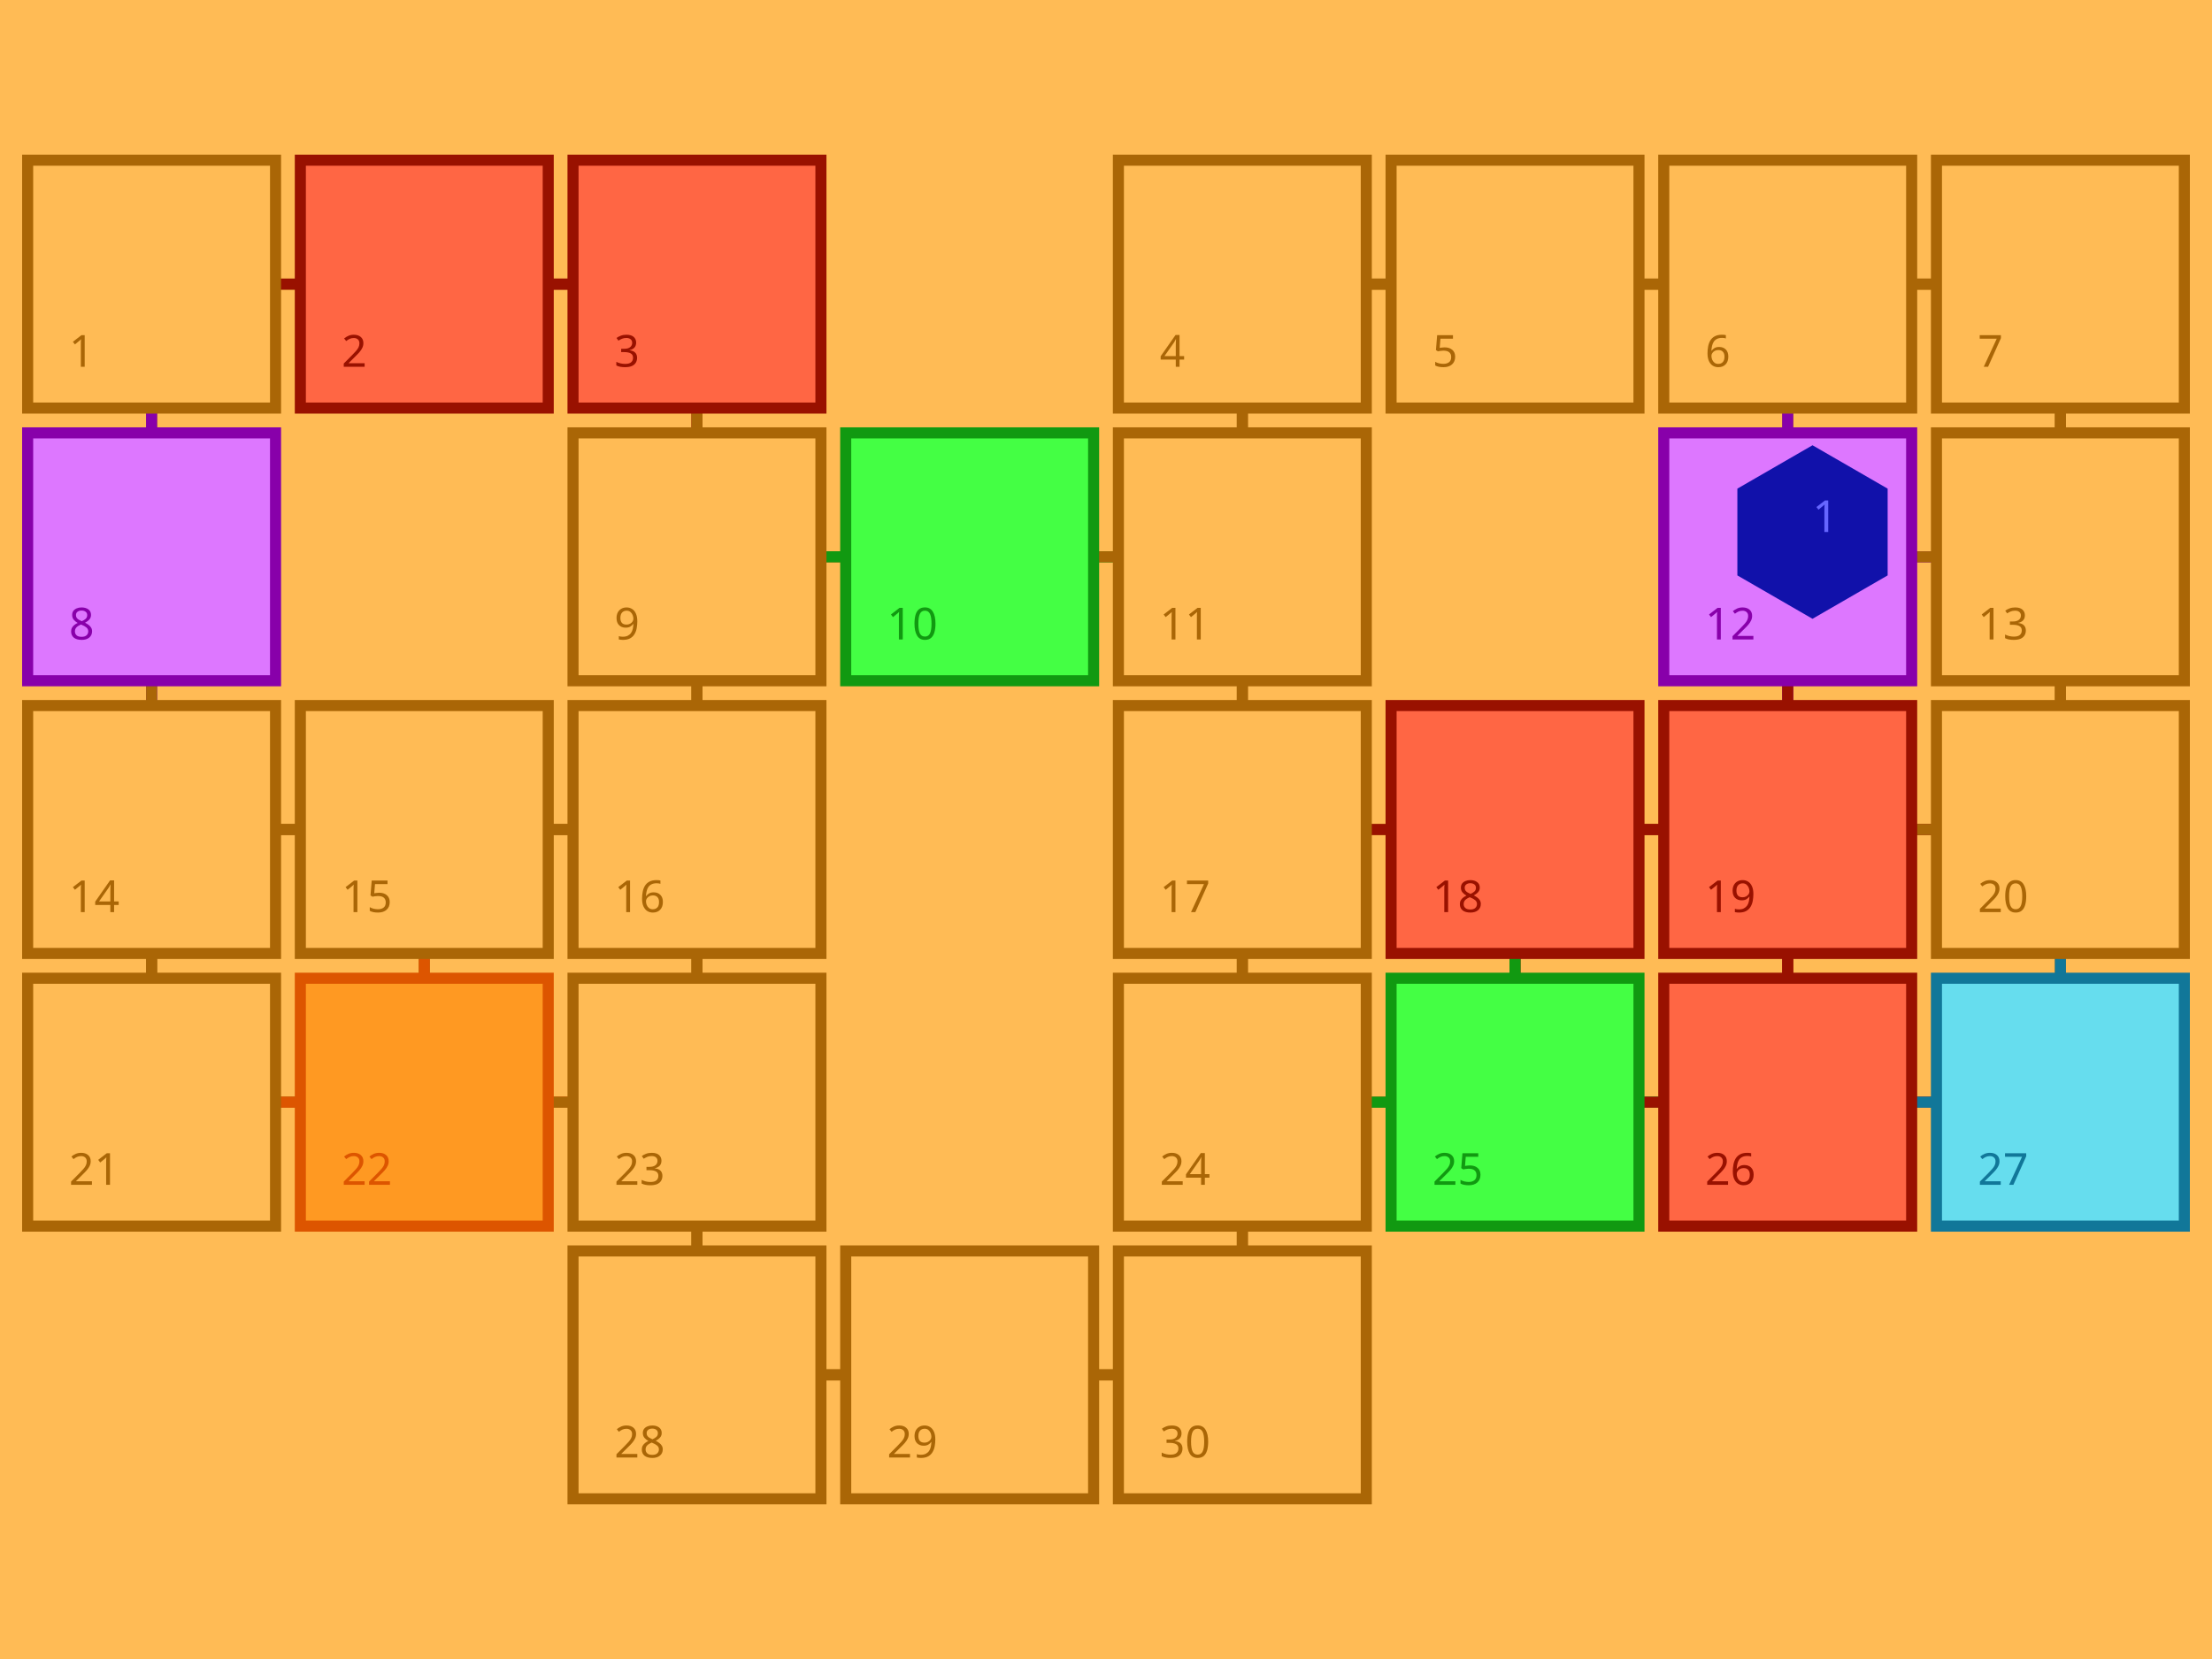
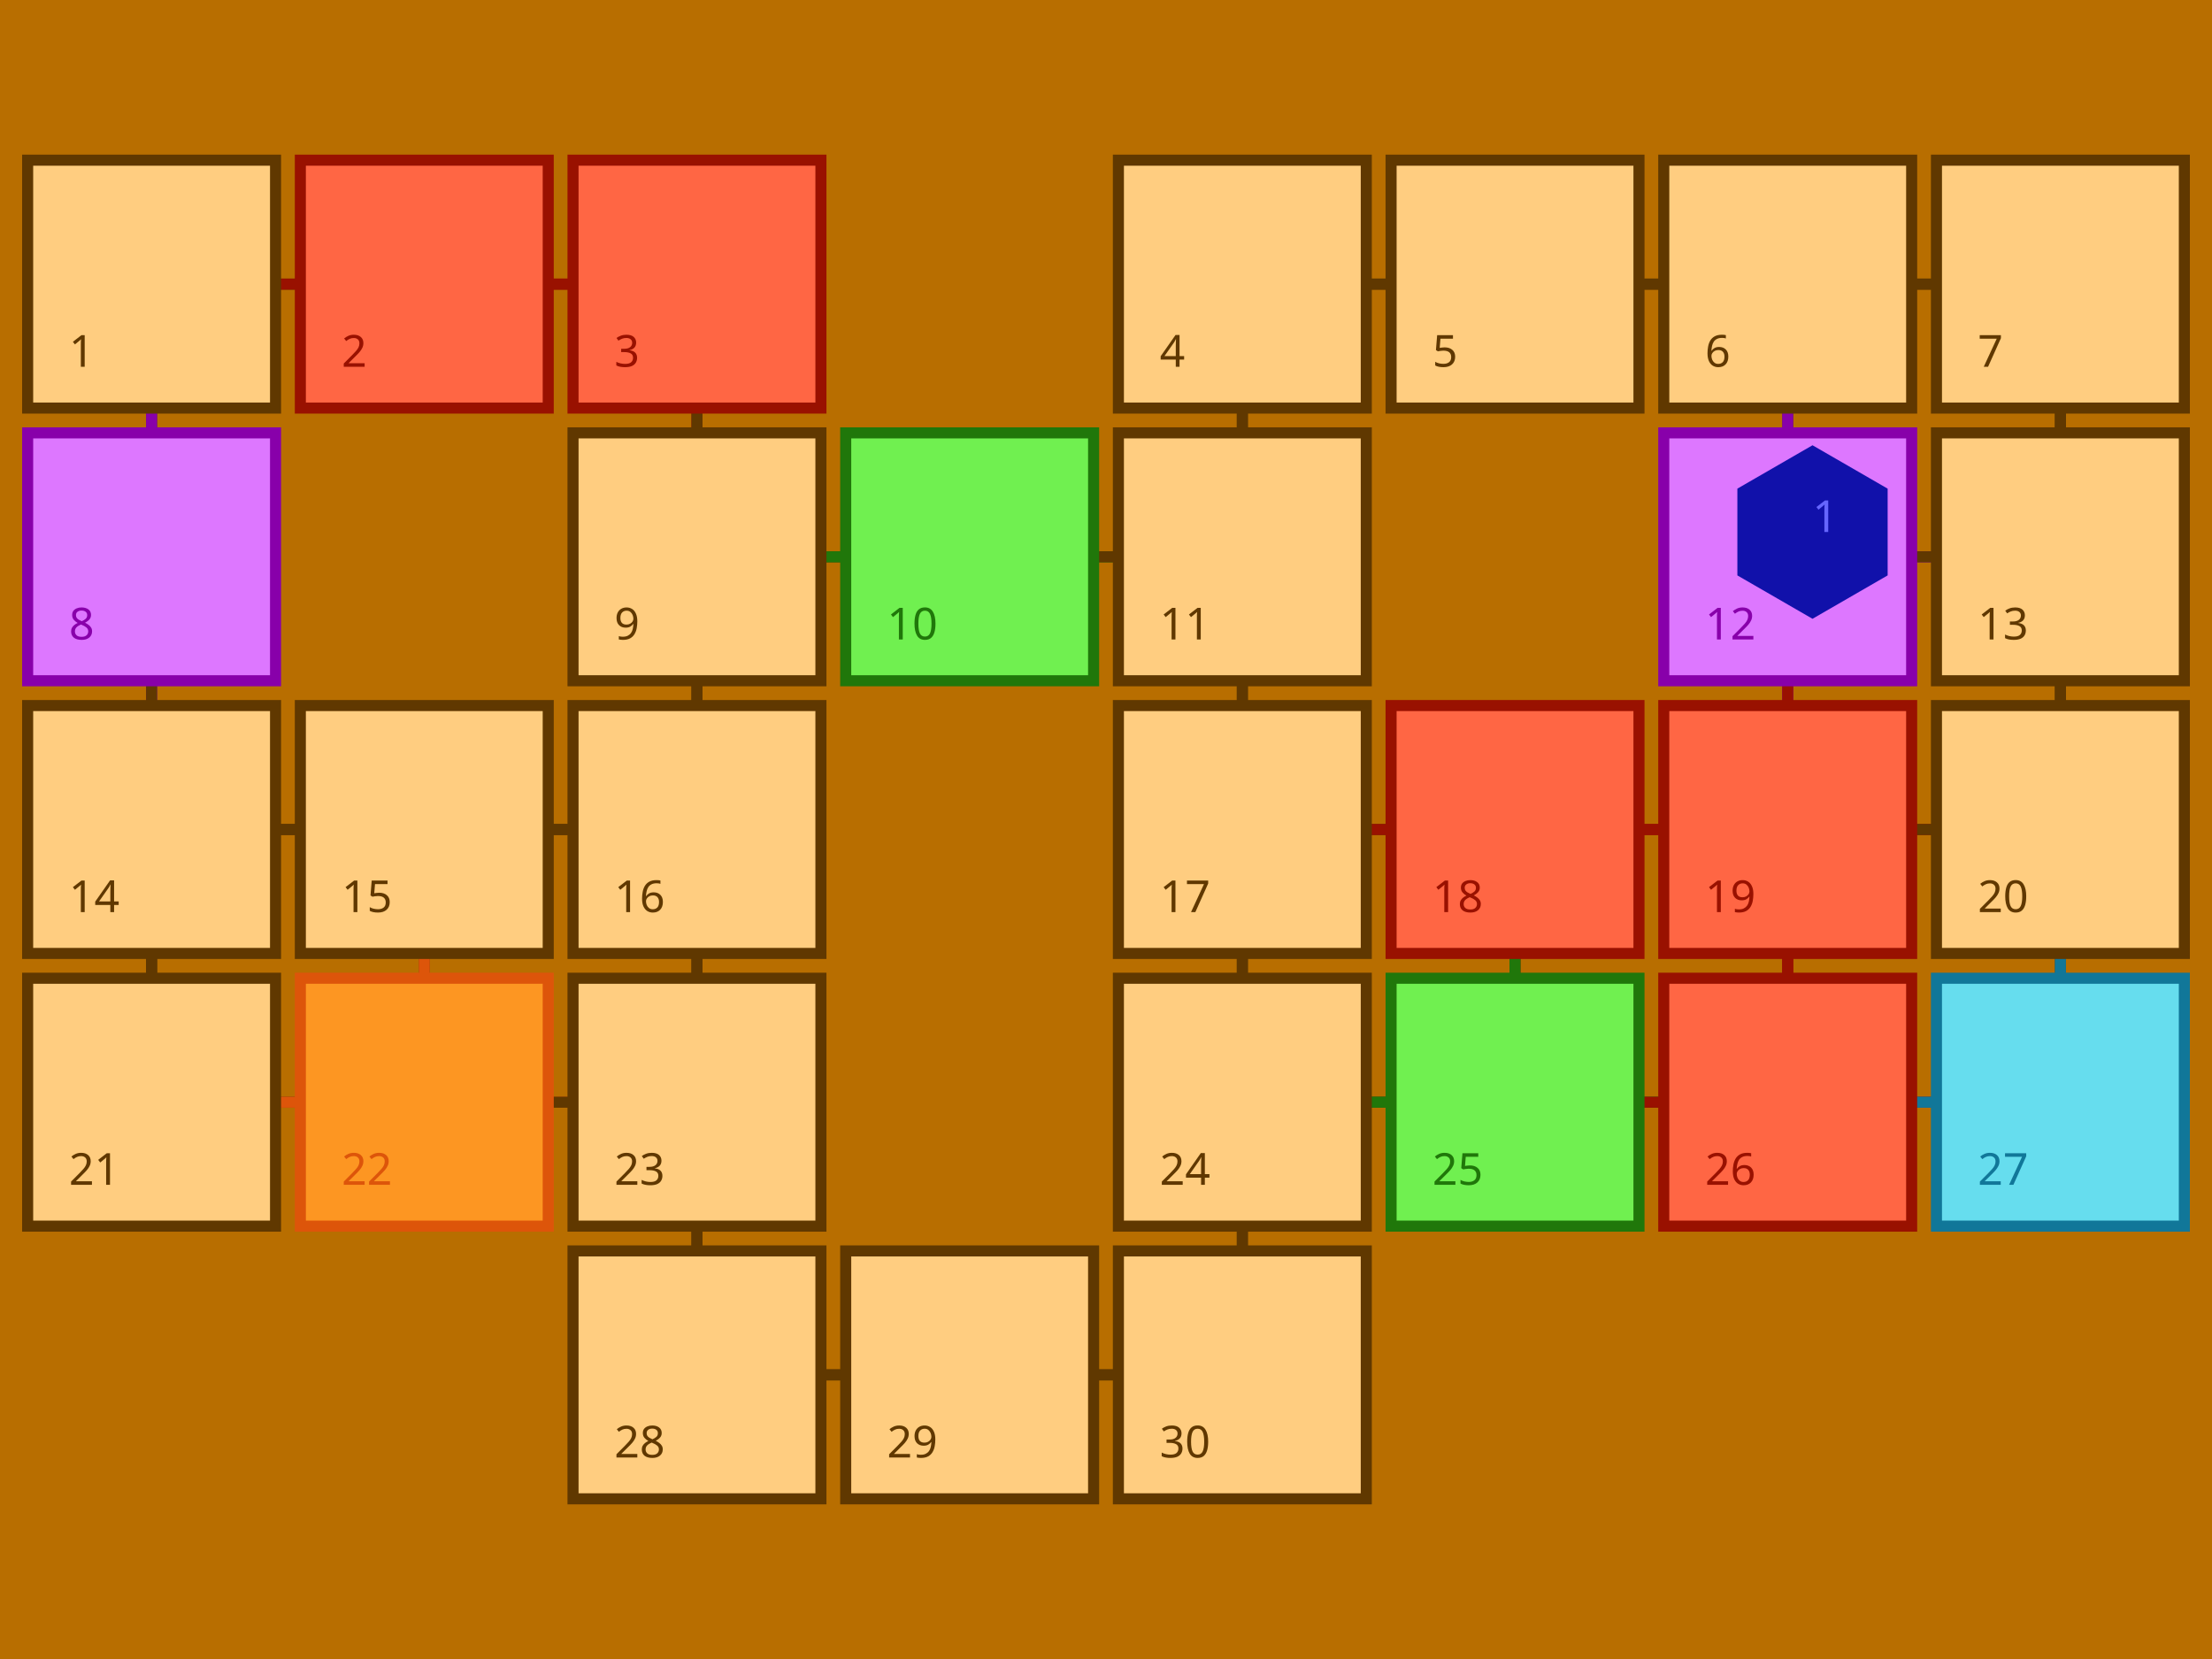
<svg width="800" height="600">
-   <polygon points="0,0 0,600 800,600 800,0" fill="#ffbb55" />
-   <circle r="4" cx="54.828" cy="102.759" fill="#aa6606" />
+   <polygon points="0,0 0,600 800,600 800,0" fill="#b86e00" />
+   <circle r="4" cx="54.828" cy="102.759" fill="#603800" />
  <circle r="4" cx="153.448" cy="102.759" fill="#991100" />
  <circle r="4" cx="252.069" cy="102.759" fill="#991100" />
-   <circle r="4" cx="449.31" cy="102.759" fill="#aa6606" />
-   <circle r="4" cx="547.931" cy="102.759" fill="#aa6606" />
-   <circle r="4" cx="646.552" cy="102.759" fill="#aa6606" />
-   <circle r="4" cx="745.172" cy="102.759" fill="#aa6606" />
+   <circle r="4" cx="449.31" cy="102.759" fill="#603800" />
+   <circle r="4" cx="547.931" cy="102.759" fill="#603800" />
+   <circle r="4" cx="646.552" cy="102.759" fill="#603800" />
+   <circle r="4" cx="745.172" cy="102.759" fill="#603800" />
  <circle r="4" cx="54.828" cy="201.379" fill="#8800aa" />
-   <circle r="4" cx="252.069" cy="201.379" fill="#aa6606" />
-   <circle r="4" cx="350.69" cy="201.379" fill="#119911" />
-   <circle r="4" cx="449.31" cy="201.379" fill="#aa6606" />
+   <circle r="4" cx="252.069" cy="201.379" fill="#603800" />
+   <circle r="4" cx="350.69" cy="201.379" fill="#20770a" />
+   <circle r="4" cx="449.31" cy="201.379" fill="#603800" />
  <circle r="4" cx="646.552" cy="201.379" fill="#8800aa" />
-   <circle r="4" cx="745.172" cy="201.379" fill="#aa6606" />
-   <circle r="4" cx="54.828" cy="300.0" fill="#aa6606" />
-   <circle r="4" cx="153.448" cy="300.0" fill="#aa6606" />
-   <circle r="4" cx="252.069" cy="300.0" fill="#aa6606" />
-   <circle r="4" cx="449.31" cy="300.0" fill="#aa6606" />
+   <circle r="4" cx="745.172" cy="201.379" fill="#603800" />
+   <circle r="4" cx="54.828" cy="300.0" fill="#603800" />
+   <circle r="4" cx="153.448" cy="300.0" fill="#603800" />
+   <circle r="4" cx="252.069" cy="300.0" fill="#603800" />
+   <circle r="4" cx="449.31" cy="300.0" fill="#603800" />
  <circle r="4" cx="547.931" cy="300.0" fill="#991100" />
  <circle r="4" cx="646.552" cy="300.0" fill="#991100" />
-   <circle r="4" cx="745.172" cy="300.0" fill="#aa6606" />
-   <circle r="4" cx="54.828" cy="398.621" fill="#aa6606" />
-   <circle r="4" cx="153.448" cy="398.621" fill="#dd5500" />
-   <circle r="4" cx="252.069" cy="398.621" fill="#aa6606" />
-   <circle r="4" cx="449.31" cy="398.621" fill="#aa6606" />
-   <circle r="4" cx="547.931" cy="398.621" fill="#119911" />
+   <circle r="4" cx="745.172" cy="300.0" fill="#603800" />
+   <circle r="4" cx="54.828" cy="398.621" fill="#603800" />
+   <circle r="4" cx="153.448" cy="398.621" fill="#dd550a" />
+   <circle r="4" cx="252.069" cy="398.621" fill="#603800" />
+   <circle r="4" cx="449.31" cy="398.621" fill="#603800" />
+   <circle r="4" cx="547.931" cy="398.621" fill="#20770a" />
  <circle r="4" cx="646.552" cy="398.621" fill="#991100" />
  <circle r="4" cx="745.172" cy="398.621" fill="#117799" />
-   <circle r="4" cx="252.069" cy="497.241" fill="#aa6606" />
-   <circle r="4" cx="350.69" cy="497.241" fill="#aa6606" />
-   <circle r="4" cx="449.31" cy="497.241" fill="#aa6606" />
-   <line x1="54.828" y1="102.759" x2="54.828" y2="102.759" style="stroke:#aa6606;stroke-width:4" />
-   <line x1="54.828" y1="102.759" x2="153.448" y2="102.759" style="stroke:#aa6606;stroke-width:4" />
-   <line x1="54.828" y1="102.759" x2="54.828" y2="201.379" style="stroke:#aa6606;stroke-width:4" />
+   <circle r="4" cx="252.069" cy="497.241" fill="#603800" />
+   <circle r="4" cx="350.69" cy="497.241" fill="#603800" />
+   <circle r="4" cx="449.31" cy="497.241" fill="#603800" />
+   <line x1="54.828" y1="102.759" x2="54.828" y2="102.759" style="stroke:#603800;stroke-width:4" />
+   <line x1="54.828" y1="102.759" x2="153.448" y2="102.759" style="stroke:#603800;stroke-width:4" />
+   <line x1="54.828" y1="102.759" x2="54.828" y2="201.379" style="stroke:#603800;stroke-width:4" />
  <line x1="153.448" y1="102.759" x2="54.828" y2="102.759" style="stroke:#991100;stroke-width:4" />
  <line x1="153.448" y1="102.759" x2="153.448" y2="102.759" style="stroke:#991100;stroke-width:4" />
  <line x1="153.448" y1="102.759" x2="252.069" y2="102.759" style="stroke:#991100;stroke-width:4" />
  <line x1="252.069" y1="102.759" x2="153.448" y2="102.759" style="stroke:#991100;stroke-width:4" />
  <line x1="252.069" y1="102.759" x2="252.069" y2="102.759" style="stroke:#991100;stroke-width:4" />
  <line x1="252.069" y1="102.759" x2="252.069" y2="201.379" style="stroke:#991100;stroke-width:4" />
-   <line x1="449.31" y1="102.759" x2="449.31" y2="102.759" style="stroke:#aa6606;stroke-width:4" />
-   <line x1="449.31" y1="102.759" x2="547.931" y2="102.759" style="stroke:#aa6606;stroke-width:4" />
-   <line x1="449.31" y1="102.759" x2="449.31" y2="201.379" style="stroke:#aa6606;stroke-width:4" />
-   <line x1="547.931" y1="102.759" x2="449.31" y2="102.759" style="stroke:#aa6606;stroke-width:4" />
-   <line x1="547.931" y1="102.759" x2="547.931" y2="102.759" style="stroke:#aa6606;stroke-width:4" />
-   <line x1="547.931" y1="102.759" x2="646.552" y2="102.759" style="stroke:#aa6606;stroke-width:4" />
-   <line x1="646.552" y1="102.759" x2="547.931" y2="102.759" style="stroke:#aa6606;stroke-width:4" />
-   <line x1="646.552" y1="102.759" x2="646.552" y2="102.759" style="stroke:#aa6606;stroke-width:4" />
-   <line x1="646.552" y1="102.759" x2="745.172" y2="102.759" style="stroke:#aa6606;stroke-width:4" />
-   <line x1="646.552" y1="102.759" x2="646.552" y2="201.379" style="stroke:#aa6606;stroke-width:4" />
-   <line x1="745.172" y1="102.759" x2="646.552" y2="102.759" style="stroke:#aa6606;stroke-width:4" />
-   <line x1="745.172" y1="102.759" x2="745.172" y2="102.759" style="stroke:#aa6606;stroke-width:4" />
-   <line x1="745.172" y1="102.759" x2="745.172" y2="201.379" style="stroke:#aa6606;stroke-width:4" />
+   <line x1="449.31" y1="102.759" x2="449.31" y2="102.759" style="stroke:#603800;stroke-width:4" />
+   <line x1="449.31" y1="102.759" x2="547.931" y2="102.759" style="stroke:#603800;stroke-width:4" />
+   <line x1="449.31" y1="102.759" x2="449.31" y2="201.379" style="stroke:#603800;stroke-width:4" />
+   <line x1="547.931" y1="102.759" x2="449.31" y2="102.759" style="stroke:#603800;stroke-width:4" />
+   <line x1="547.931" y1="102.759" x2="547.931" y2="102.759" style="stroke:#603800;stroke-width:4" />
+   <line x1="547.931" y1="102.759" x2="646.552" y2="102.759" style="stroke:#603800;stroke-width:4" />
+   <line x1="646.552" y1="102.759" x2="547.931" y2="102.759" style="stroke:#603800;stroke-width:4" />
+   <line x1="646.552" y1="102.759" x2="646.552" y2="102.759" style="stroke:#603800;stroke-width:4" />
+   <line x1="646.552" y1="102.759" x2="745.172" y2="102.759" style="stroke:#603800;stroke-width:4" />
+   <line x1="646.552" y1="102.759" x2="646.552" y2="201.379" style="stroke:#603800;stroke-width:4" />
+   <line x1="745.172" y1="102.759" x2="646.552" y2="102.759" style="stroke:#603800;stroke-width:4" />
+   <line x1="745.172" y1="102.759" x2="745.172" y2="102.759" style="stroke:#603800;stroke-width:4" />
+   <line x1="745.172" y1="102.759" x2="745.172" y2="201.379" style="stroke:#603800;stroke-width:4" />
  <line x1="54.828" y1="201.379" x2="54.828" y2="102.759" style="stroke:#8800aa;stroke-width:4" />
  <line x1="54.828" y1="201.379" x2="54.828" y2="201.379" style="stroke:#8800aa;stroke-width:4" />
  <line x1="54.828" y1="201.379" x2="54.828" y2="300.0" style="stroke:#8800aa;stroke-width:4" />
-   <line x1="252.069" y1="201.379" x2="252.069" y2="102.759" style="stroke:#aa6606;stroke-width:4" />
-   <line x1="252.069" y1="201.379" x2="252.069" y2="201.379" style="stroke:#aa6606;stroke-width:4" />
-   <line x1="252.069" y1="201.379" x2="350.69" y2="201.379" style="stroke:#aa6606;stroke-width:4" />
-   <line x1="252.069" y1="201.379" x2="252.069" y2="300.0" style="stroke:#aa6606;stroke-width:4" />
-   <line x1="350.69" y1="201.379" x2="252.069" y2="201.379" style="stroke:#119911;stroke-width:4" />
-   <line x1="350.69" y1="201.379" x2="350.69" y2="201.379" style="stroke:#119911;stroke-width:4" />
-   <line x1="350.69" y1="201.379" x2="449.31" y2="201.379" style="stroke:#119911;stroke-width:4" />
-   <line x1="449.31" y1="201.379" x2="449.31" y2="102.759" style="stroke:#aa6606;stroke-width:4" />
-   <line x1="449.31" y1="201.379" x2="350.69" y2="201.379" style="stroke:#aa6606;stroke-width:4" />
-   <line x1="449.31" y1="201.379" x2="449.31" y2="201.379" style="stroke:#aa6606;stroke-width:4" />
-   <line x1="449.31" y1="201.379" x2="449.31" y2="300.0" style="stroke:#aa6606;stroke-width:4" />
+   <line x1="252.069" y1="201.379" x2="252.069" y2="102.759" style="stroke:#603800;stroke-width:4" />
+   <line x1="252.069" y1="201.379" x2="252.069" y2="201.379" style="stroke:#603800;stroke-width:4" />
+   <line x1="252.069" y1="201.379" x2="350.69" y2="201.379" style="stroke:#603800;stroke-width:4" />
+   <line x1="252.069" y1="201.379" x2="252.069" y2="300.0" style="stroke:#603800;stroke-width:4" />
+   <line x1="350.69" y1="201.379" x2="252.069" y2="201.379" style="stroke:#20770a;stroke-width:4" />
+   <line x1="350.69" y1="201.379" x2="350.69" y2="201.379" style="stroke:#20770a;stroke-width:4" />
+   <line x1="350.69" y1="201.379" x2="449.31" y2="201.379" style="stroke:#20770a;stroke-width:4" />
+   <line x1="449.31" y1="201.379" x2="449.31" y2="102.759" style="stroke:#603800;stroke-width:4" />
+   <line x1="449.31" y1="201.379" x2="350.69" y2="201.379" style="stroke:#603800;stroke-width:4" />
+   <line x1="449.31" y1="201.379" x2="449.31" y2="201.379" style="stroke:#603800;stroke-width:4" />
+   <line x1="449.31" y1="201.379" x2="449.31" y2="300.0" style="stroke:#603800;stroke-width:4" />
  <line x1="646.552" y1="201.379" x2="646.552" y2="102.759" style="stroke:#8800aa;stroke-width:4" />
  <line x1="646.552" y1="201.379" x2="646.552" y2="201.379" style="stroke:#8800aa;stroke-width:4" />
  <line x1="646.552" y1="201.379" x2="745.172" y2="201.379" style="stroke:#8800aa;stroke-width:4" />
  <line x1="646.552" y1="201.379" x2="646.552" y2="300.0" style="stroke:#8800aa;stroke-width:4" />
-   <line x1="745.172" y1="201.379" x2="745.172" y2="102.759" style="stroke:#aa6606;stroke-width:4" />
-   <line x1="745.172" y1="201.379" x2="646.552" y2="201.379" style="stroke:#aa6606;stroke-width:4" />
-   <line x1="745.172" y1="201.379" x2="745.172" y2="201.379" style="stroke:#aa6606;stroke-width:4" />
-   <line x1="745.172" y1="201.379" x2="745.172" y2="300.0" style="stroke:#aa6606;stroke-width:4" />
-   <line x1="54.828" y1="300.0" x2="54.828" y2="201.379" style="stroke:#aa6606;stroke-width:4" />
-   <line x1="54.828" y1="300.0" x2="54.828" y2="300.0" style="stroke:#aa6606;stroke-width:4" />
-   <line x1="54.828" y1="300.0" x2="153.448" y2="300.0" style="stroke:#aa6606;stroke-width:4" />
-   <line x1="54.828" y1="300.0" x2="54.828" y2="398.621" style="stroke:#aa6606;stroke-width:4" />
-   <line x1="153.448" y1="300.0" x2="54.828" y2="300.0" style="stroke:#aa6606;stroke-width:4" />
-   <line x1="153.448" y1="300.0" x2="153.448" y2="300.0" style="stroke:#aa6606;stroke-width:4" />
-   <line x1="153.448" y1="300.0" x2="252.069" y2="300.0" style="stroke:#aa6606;stroke-width:4" />
-   <line x1="153.448" y1="300.0" x2="153.448" y2="398.621" style="stroke:#aa6606;stroke-width:4" />
-   <line x1="252.069" y1="300.0" x2="252.069" y2="201.379" style="stroke:#aa6606;stroke-width:4" />
-   <line x1="252.069" y1="300.0" x2="153.448" y2="300.0" style="stroke:#aa6606;stroke-width:4" />
-   <line x1="252.069" y1="300.0" x2="252.069" y2="300.0" style="stroke:#aa6606;stroke-width:4" />
-   <line x1="252.069" y1="300.0" x2="252.069" y2="398.621" style="stroke:#aa6606;stroke-width:4" />
-   <line x1="449.31" y1="300.0" x2="449.31" y2="201.379" style="stroke:#aa6606;stroke-width:4" />
-   <line x1="449.31" y1="300.0" x2="449.31" y2="300.0" style="stroke:#aa6606;stroke-width:4" />
-   <line x1="449.31" y1="300.0" x2="547.931" y2="300.0" style="stroke:#aa6606;stroke-width:4" />
-   <line x1="449.31" y1="300.0" x2="449.31" y2="398.621" style="stroke:#aa6606;stroke-width:4" />
+   <line x1="745.172" y1="201.379" x2="745.172" y2="102.759" style="stroke:#603800;stroke-width:4" />
+   <line x1="745.172" y1="201.379" x2="646.552" y2="201.379" style="stroke:#603800;stroke-width:4" />
+   <line x1="745.172" y1="201.379" x2="745.172" y2="201.379" style="stroke:#603800;stroke-width:4" />
+   <line x1="745.172" y1="201.379" x2="745.172" y2="300.0" style="stroke:#603800;stroke-width:4" />
+   <line x1="54.828" y1="300.0" x2="54.828" y2="201.379" style="stroke:#603800;stroke-width:4" />
+   <line x1="54.828" y1="300.0" x2="54.828" y2="300.0" style="stroke:#603800;stroke-width:4" />
+   <line x1="54.828" y1="300.0" x2="153.448" y2="300.0" style="stroke:#603800;stroke-width:4" />
+   <line x1="54.828" y1="300.0" x2="54.828" y2="398.621" style="stroke:#603800;stroke-width:4" />
+   <line x1="153.448" y1="300.0" x2="54.828" y2="300.0" style="stroke:#603800;stroke-width:4" />
+   <line x1="153.448" y1="300.0" x2="153.448" y2="300.0" style="stroke:#603800;stroke-width:4" />
+   <line x1="153.448" y1="300.0" x2="252.069" y2="300.0" style="stroke:#603800;stroke-width:4" />
+   <line x1="153.448" y1="300.0" x2="153.448" y2="398.621" style="stroke:#603800;stroke-width:4" />
+   <line x1="252.069" y1="300.0" x2="252.069" y2="201.379" style="stroke:#603800;stroke-width:4" />
+   <line x1="252.069" y1="300.0" x2="153.448" y2="300.0" style="stroke:#603800;stroke-width:4" />
+   <line x1="252.069" y1="300.0" x2="252.069" y2="300.0" style="stroke:#603800;stroke-width:4" />
+   <line x1="252.069" y1="300.0" x2="252.069" y2="398.621" style="stroke:#603800;stroke-width:4" />
+   <line x1="449.31" y1="300.0" x2="449.31" y2="201.379" style="stroke:#603800;stroke-width:4" />
+   <line x1="449.31" y1="300.0" x2="449.31" y2="300.0" style="stroke:#603800;stroke-width:4" />
+   <line x1="449.31" y1="300.0" x2="547.931" y2="300.0" style="stroke:#603800;stroke-width:4" />
+   <line x1="449.31" y1="300.0" x2="449.31" y2="398.621" style="stroke:#603800;stroke-width:4" />
  <line x1="547.931" y1="300.0" x2="449.31" y2="300.0" style="stroke:#991100;stroke-width:4" />
  <line x1="547.931" y1="300.0" x2="547.931" y2="300.0" style="stroke:#991100;stroke-width:4" />
  <line x1="547.931" y1="300.0" x2="646.552" y2="300.0" style="stroke:#991100;stroke-width:4" />
  <line x1="547.931" y1="300.0" x2="547.931" y2="398.621" style="stroke:#991100;stroke-width:4" />
  <line x1="646.552" y1="300.0" x2="646.552" y2="201.379" style="stroke:#991100;stroke-width:4" />
  <line x1="646.552" y1="300.0" x2="547.931" y2="300.0" style="stroke:#991100;stroke-width:4" />
  <line x1="646.552" y1="300.0" x2="646.552" y2="300.0" style="stroke:#991100;stroke-width:4" />
  <line x1="646.552" y1="300.0" x2="745.172" y2="300.0" style="stroke:#991100;stroke-width:4" />
  <line x1="646.552" y1="300.0" x2="646.552" y2="398.621" style="stroke:#991100;stroke-width:4" />
-   <line x1="745.172" y1="300.0" x2="745.172" y2="201.379" style="stroke:#aa6606;stroke-width:4" />
-   <line x1="745.172" y1="300.0" x2="646.552" y2="300.0" style="stroke:#aa6606;stroke-width:4" />
-   <line x1="745.172" y1="300.0" x2="745.172" y2="300.0" style="stroke:#aa6606;stroke-width:4" />
-   <line x1="745.172" y1="300.0" x2="745.172" y2="398.621" style="stroke:#aa6606;stroke-width:4" />
-   <line x1="54.828" y1="398.621" x2="54.828" y2="300.0" style="stroke:#aa6606;stroke-width:4" />
-   <line x1="54.828" y1="398.621" x2="54.828" y2="398.621" style="stroke:#aa6606;stroke-width:4" />
-   <line x1="54.828" y1="398.621" x2="153.448" y2="398.621" style="stroke:#aa6606;stroke-width:4" />
-   <line x1="153.448" y1="398.621" x2="153.448" y2="300.0" style="stroke:#dd5500;stroke-width:4" />
-   <line x1="153.448" y1="398.621" x2="54.828" y2="398.621" style="stroke:#dd5500;stroke-width:4" />
-   <line x1="153.448" y1="398.621" x2="153.448" y2="398.621" style="stroke:#dd5500;stroke-width:4" />
-   <line x1="153.448" y1="398.621" x2="252.069" y2="398.621" style="stroke:#dd5500;stroke-width:4" />
-   <line x1="252.069" y1="398.621" x2="252.069" y2="300.0" style="stroke:#aa6606;stroke-width:4" />
-   <line x1="252.069" y1="398.621" x2="153.448" y2="398.621" style="stroke:#aa6606;stroke-width:4" />
-   <line x1="252.069" y1="398.621" x2="252.069" y2="398.621" style="stroke:#aa6606;stroke-width:4" />
-   <line x1="252.069" y1="398.621" x2="252.069" y2="497.241" style="stroke:#aa6606;stroke-width:4" />
-   <line x1="449.31" y1="398.621" x2="449.31" y2="300.0" style="stroke:#aa6606;stroke-width:4" />
-   <line x1="449.31" y1="398.621" x2="449.31" y2="398.621" style="stroke:#aa6606;stroke-width:4" />
-   <line x1="449.31" y1="398.621" x2="547.931" y2="398.621" style="stroke:#aa6606;stroke-width:4" />
-   <line x1="449.31" y1="398.621" x2="449.31" y2="497.241" style="stroke:#aa6606;stroke-width:4" />
-   <line x1="547.931" y1="398.621" x2="547.931" y2="300.0" style="stroke:#119911;stroke-width:4" />
-   <line x1="547.931" y1="398.621" x2="449.31" y2="398.621" style="stroke:#119911;stroke-width:4" />
-   <line x1="547.931" y1="398.621" x2="547.931" y2="398.621" style="stroke:#119911;stroke-width:4" />
-   <line x1="547.931" y1="398.621" x2="646.552" y2="398.621" style="stroke:#119911;stroke-width:4" />
+   <line x1="745.172" y1="300.0" x2="745.172" y2="201.379" style="stroke:#603800;stroke-width:4" />
+   <line x1="745.172" y1="300.0" x2="646.552" y2="300.0" style="stroke:#603800;stroke-width:4" />
+   <line x1="745.172" y1="300.0" x2="745.172" y2="300.0" style="stroke:#603800;stroke-width:4" />
+   <line x1="745.172" y1="300.0" x2="745.172" y2="398.621" style="stroke:#603800;stroke-width:4" />
+   <line x1="54.828" y1="398.621" x2="54.828" y2="300.0" style="stroke:#603800;stroke-width:4" />
+   <line x1="54.828" y1="398.621" x2="54.828" y2="398.621" style="stroke:#603800;stroke-width:4" />
+   <line x1="54.828" y1="398.621" x2="153.448" y2="398.621" style="stroke:#603800;stroke-width:4" />
+   <line x1="153.448" y1="398.621" x2="153.448" y2="300.0" style="stroke:#dd550a;stroke-width:4" />
+   <line x1="153.448" y1="398.621" x2="54.828" y2="398.621" style="stroke:#dd550a;stroke-width:4" />
+   <line x1="153.448" y1="398.621" x2="153.448" y2="398.621" style="stroke:#dd550a;stroke-width:4" />
+   <line x1="153.448" y1="398.621" x2="252.069" y2="398.621" style="stroke:#dd550a;stroke-width:4" />
+   <line x1="252.069" y1="398.621" x2="252.069" y2="300.0" style="stroke:#603800;stroke-width:4" />
+   <line x1="252.069" y1="398.621" x2="153.448" y2="398.621" style="stroke:#603800;stroke-width:4" />
+   <line x1="252.069" y1="398.621" x2="252.069" y2="398.621" style="stroke:#603800;stroke-width:4" />
+   <line x1="252.069" y1="398.621" x2="252.069" y2="497.241" style="stroke:#603800;stroke-width:4" />
+   <line x1="449.31" y1="398.621" x2="449.31" y2="300.0" style="stroke:#603800;stroke-width:4" />
+   <line x1="449.31" y1="398.621" x2="449.31" y2="398.621" style="stroke:#603800;stroke-width:4" />
+   <line x1="449.31" y1="398.621" x2="547.931" y2="398.621" style="stroke:#603800;stroke-width:4" />
+   <line x1="449.31" y1="398.621" x2="449.31" y2="497.241" style="stroke:#603800;stroke-width:4" />
+   <line x1="547.931" y1="398.621" x2="547.931" y2="300.0" style="stroke:#20770a;stroke-width:4" />
+   <line x1="547.931" y1="398.621" x2="449.31" y2="398.621" style="stroke:#20770a;stroke-width:4" />
+   <line x1="547.931" y1="398.621" x2="547.931" y2="398.621" style="stroke:#20770a;stroke-width:4" />
+   <line x1="547.931" y1="398.621" x2="646.552" y2="398.621" style="stroke:#20770a;stroke-width:4" />
  <line x1="646.552" y1="398.621" x2="646.552" y2="300.0" style="stroke:#991100;stroke-width:4" />
  <line x1="646.552" y1="398.621" x2="547.931" y2="398.621" style="stroke:#991100;stroke-width:4" />
  <line x1="646.552" y1="398.621" x2="646.552" y2="398.621" style="stroke:#991100;stroke-width:4" />
  <line x1="646.552" y1="398.621" x2="745.172" y2="398.621" style="stroke:#991100;stroke-width:4" />
  <line x1="745.172" y1="398.621" x2="745.172" y2="300.0" style="stroke:#117799;stroke-width:4" />
  <line x1="745.172" y1="398.621" x2="646.552" y2="398.621" style="stroke:#117799;stroke-width:4" />
  <line x1="745.172" y1="398.621" x2="745.172" y2="398.621" style="stroke:#117799;stroke-width:4" />
-   <line x1="252.069" y1="497.241" x2="252.069" y2="398.621" style="stroke:#aa6606;stroke-width:4" />
-   <line x1="252.069" y1="497.241" x2="252.069" y2="497.241" style="stroke:#aa6606;stroke-width:4" />
-   <line x1="252.069" y1="497.241" x2="350.69" y2="497.241" style="stroke:#aa6606;stroke-width:4" />
-   <line x1="350.69" y1="497.241" x2="252.069" y2="497.241" style="stroke:#aa6606;stroke-width:4" />
-   <line x1="350.69" y1="497.241" x2="350.69" y2="497.241" style="stroke:#aa6606;stroke-width:4" />
-   <line x1="350.69" y1="497.241" x2="449.31" y2="497.241" style="stroke:#aa6606;stroke-width:4" />
-   <line x1="449.31" y1="497.241" x2="449.31" y2="398.621" style="stroke:#aa6606;stroke-width:4" />
-   <line x1="449.31" y1="497.241" x2="350.69" y2="497.241" style="stroke:#aa6606;stroke-width:4" />
-   <line x1="449.31" y1="497.241" x2="449.31" y2="497.241" style="stroke:#aa6606;stroke-width:4" />
-   <polygon points="10.0,57.931 99.655,57.931 99.655,147.586 10.0,147.586" style="fill:#ffbb55;stroke:#aa6606;stroke-width:4" />
+   <line x1="252.069" y1="497.241" x2="252.069" y2="398.621" style="stroke:#603800;stroke-width:4" />
+   <line x1="252.069" y1="497.241" x2="252.069" y2="497.241" style="stroke:#603800;stroke-width:4" />
+   <line x1="252.069" y1="497.241" x2="350.69" y2="497.241" style="stroke:#603800;stroke-width:4" />
+   <line x1="350.69" y1="497.241" x2="252.069" y2="497.241" style="stroke:#603800;stroke-width:4" />
+   <line x1="350.69" y1="497.241" x2="350.69" y2="497.241" style="stroke:#603800;stroke-width:4" />
+   <line x1="350.69" y1="497.241" x2="449.31" y2="497.241" style="stroke:#603800;stroke-width:4" />
+   <line x1="449.31" y1="497.241" x2="449.31" y2="398.621" style="stroke:#603800;stroke-width:4" />
+   <line x1="449.31" y1="497.241" x2="350.69" y2="497.241" style="stroke:#603800;stroke-width:4" />
+   <line x1="449.31" y1="497.241" x2="449.31" y2="497.241" style="stroke:#603800;stroke-width:4" />
+   <polygon points="10.0,57.931 99.655,57.931 99.655,147.586 10.0,147.586" style="fill:#ffcd80;stroke:#603800;stroke-width:4" />
  <polygon points="108.621,57.931 198.276,57.931 198.276,147.586 108.621,147.586" style="fill:#ff6644;stroke:#991100;stroke-width:4" />
  <polygon points="207.241,57.931 296.897,57.931 296.897,147.586 207.241,147.586" style="fill:#ff6644;stroke:#991100;stroke-width:4" />
-   <polygon points="404.483,57.931 494.138,57.931 494.138,147.586 404.483,147.586" style="fill:#ffbb55;stroke:#aa6606;stroke-width:4" />
-   <polygon points="503.103,57.931 592.759,57.931 592.759,147.586 503.103,147.586" style="fill:#ffbb55;stroke:#aa6606;stroke-width:4" />
-   <polygon points="601.724,57.931 691.379,57.931 691.379,147.586 601.724,147.586" style="fill:#ffbb55;stroke:#aa6606;stroke-width:4" />
-   <polygon points="700.345,57.931 790.0,57.931 790.0,147.586 700.345,147.586" style="fill:#ffbb55;stroke:#aa6606;stroke-width:4" />
+   <polygon points="404.483,57.931 494.138,57.931 494.138,147.586 404.483,147.586" style="fill:#ffcd80;stroke:#603800;stroke-width:4" />
+   <polygon points="503.103,57.931 592.759,57.931 592.759,147.586 503.103,147.586" style="fill:#ffcd80;stroke:#603800;stroke-width:4" />
+   <polygon points="601.724,57.931 691.379,57.931 691.379,147.586 601.724,147.586" style="fill:#ffcd80;stroke:#603800;stroke-width:4" />
+   <polygon points="700.345,57.931 790.0,57.931 790.0,147.586 700.345,147.586" style="fill:#ffcd80;stroke:#603800;stroke-width:4" />
  <polygon points="10.0,156.552 99.655,156.552 99.655,246.207 10.0,246.207" style="fill:#dd77ff;stroke:#8800aa;stroke-width:4" />
-   <polygon points="207.241,156.552 296.897,156.552 296.897,246.207 207.241,246.207" style="fill:#ffbb55;stroke:#aa6606;stroke-width:4" />
-   <polygon points="305.862,156.552 395.517,156.552 395.517,246.207 305.862,246.207" style="fill:#44ff44;stroke:#119911;stroke-width:4" />
-   <polygon points="404.483,156.552 494.138,156.552 494.138,246.207 404.483,246.207" style="fill:#ffbb55;stroke:#aa6606;stroke-width:4" />
+   <polygon points="207.241,156.552 296.897,156.552 296.897,246.207 207.241,246.207" style="fill:#ffcd80;stroke:#603800;stroke-width:4" />
+   <polygon points="305.862,156.552 395.517,156.552 395.517,246.207 305.862,246.207" style="fill:#70f050;stroke:#20770a;stroke-width:4" />
+   <polygon points="404.483,156.552 494.138,156.552 494.138,246.207 404.483,246.207" style="fill:#ffcd80;stroke:#603800;stroke-width:4" />
  <polygon points="601.724,156.552 691.379,156.552 691.379,246.207 601.724,246.207" style="fill:#dd77ff;stroke:#8800aa;stroke-width:4" />
-   <polygon points="700.345,156.552 790.0,156.552 790.0,246.207 700.345,246.207" style="fill:#ffbb55;stroke:#aa6606;stroke-width:4" />
-   <polygon points="10.0,255.172 99.655,255.172 99.655,344.828 10.0,344.828" style="fill:#ffbb55;stroke:#aa6606;stroke-width:4" />
-   <polygon points="108.621,255.172 198.276,255.172 198.276,344.828 108.621,344.828" style="fill:#ffbb55;stroke:#aa6606;stroke-width:4" />
-   <polygon points="207.241,255.172 296.897,255.172 296.897,344.828 207.241,344.828" style="fill:#ffbb55;stroke:#aa6606;stroke-width:4" />
-   <polygon points="404.483,255.172 494.138,255.172 494.138,344.828 404.483,344.828" style="fill:#ffbb55;stroke:#aa6606;stroke-width:4" />
+   <polygon points="700.345,156.552 790.0,156.552 790.0,246.207 700.345,246.207" style="fill:#ffcd80;stroke:#603800;stroke-width:4" />
+   <polygon points="10.0,255.172 99.655,255.172 99.655,344.828 10.0,344.828" style="fill:#ffcd80;stroke:#603800;stroke-width:4" />
+   <polygon points="108.621,255.172 198.276,255.172 198.276,344.828 108.621,344.828" style="fill:#ffcd80;stroke:#603800;stroke-width:4" />
+   <polygon points="207.241,255.172 296.897,255.172 296.897,344.828 207.241,344.828" style="fill:#ffcd80;stroke:#603800;stroke-width:4" />
+   <polygon points="404.483,255.172 494.138,255.172 494.138,344.828 404.483,344.828" style="fill:#ffcd80;stroke:#603800;stroke-width:4" />
  <polygon points="503.103,255.172 592.759,255.172 592.759,344.828 503.103,344.828" style="fill:#ff6644;stroke:#991100;stroke-width:4" />
  <polygon points="601.724,255.172 691.379,255.172 691.379,344.828 601.724,344.828" style="fill:#ff6644;stroke:#991100;stroke-width:4" />
-   <polygon points="700.345,255.172 790.0,255.172 790.0,344.828 700.345,344.828" style="fill:#ffbb55;stroke:#aa6606;stroke-width:4" />
-   <polygon points="10.0,353.793 99.655,353.793 99.655,443.448 10.0,443.448" style="fill:#ffbb55;stroke:#aa6606;stroke-width:4" />
-   <polygon points="108.621,353.793 198.276,353.793 198.276,443.448 108.621,443.448" style="fill:#ff9922;stroke:#dd5500;stroke-width:4" />
-   <polygon points="207.241,353.793 296.897,353.793 296.897,443.448 207.241,443.448" style="fill:#ffbb55;stroke:#aa6606;stroke-width:4" />
-   <polygon points="404.483,353.793 494.138,353.793 494.138,443.448 404.483,443.448" style="fill:#ffbb55;stroke:#aa6606;stroke-width:4" />
-   <polygon points="503.103,353.793 592.759,353.793 592.759,443.448 503.103,443.448" style="fill:#44ff44;stroke:#119911;stroke-width:4" />
+   <polygon points="700.345,255.172 790.0,255.172 790.0,344.828 700.345,344.828" style="fill:#ffcd80;stroke:#603800;stroke-width:4" />
+   <polygon points="10.0,353.793 99.655,353.793 99.655,443.448 10.0,443.448" style="fill:#ffcd80;stroke:#603800;stroke-width:4" />
+   <polygon points="108.621,353.793 198.276,353.793 198.276,443.448 108.621,443.448" style="fill:#fd9622;stroke:#dd550a;stroke-width:4" />
+   <polygon points="207.241,353.793 296.897,353.793 296.897,443.448 207.241,443.448" style="fill:#ffcd80;stroke:#603800;stroke-width:4" />
+   <polygon points="404.483,353.793 494.138,353.793 494.138,443.448 404.483,443.448" style="fill:#ffcd80;stroke:#603800;stroke-width:4" />
+   <polygon points="503.103,353.793 592.759,353.793 592.759,443.448 503.103,443.448" style="fill:#70f050;stroke:#20770a;stroke-width:4" />
  <polygon points="601.724,353.793 691.379,353.793 691.379,443.448 601.724,443.448" style="fill:#ff6644;stroke:#991100;stroke-width:4" />
  <polygon points="700.345,353.793 790.0,353.793 790.0,443.448 700.345,443.448" style="fill:#66ddee;stroke:#117799;stroke-width:4" />
-   <polygon points="207.241,452.414 296.897,452.414 296.897,542.069 207.241,542.069" style="fill:#ffbb55;stroke:#aa6606;stroke-width:4" />
-   <polygon points="305.862,452.414 395.517,452.414 395.517,542.069 305.862,542.069" style="fill:#ffbb55;stroke:#aa6606;stroke-width:4" />
-   <polygon points="404.483,452.414 494.138,452.414 494.138,542.069 404.483,542.069" style="fill:#ffbb55;stroke:#aa6606;stroke-width:4" />
-   <text x="24.943" y="132.644" fill="#aa6606" font-family="Verdana" font-size="16">1</text>" /&gt;
+   <polygon points="207.241,452.414 296.897,452.414 296.897,542.069 207.241,542.069" style="fill:#ffcd80;stroke:#603800;stroke-width:4" />
+   <polygon points="305.862,452.414 395.517,452.414 395.517,542.069 305.862,542.069" style="fill:#ffcd80;stroke:#603800;stroke-width:4" />
+   <polygon points="404.483,452.414 494.138,452.414 494.138,542.069 404.483,542.069" style="fill:#ffcd80;stroke:#603800;stroke-width:4" />
+   <text x="24.943" y="132.644" fill="#603800" font-family="Verdana" font-size="16">1</text>" /&gt;
<text x="123.563" y="132.644" fill="#991100" font-family="Verdana" font-size="16">2</text>" /&gt;
<text x="222.184" y="132.644" fill="#991100" font-family="Verdana" font-size="16">3</text>" /&gt;
- <text x="419.425" y="132.644" fill="#aa6606" font-family="Verdana" font-size="16">4</text>" /&gt;
- <text x="518.046" y="132.644" fill="#aa6606" font-family="Verdana" font-size="16">5</text>" /&gt;
- <text x="616.667" y="132.644" fill="#aa6606" font-family="Verdana" font-size="16">6</text>" /&gt;
- <text x="715.287" y="132.644" fill="#aa6606" font-family="Verdana" font-size="16">7</text>" /&gt;
+ <text x="419.425" y="132.644" fill="#603800" font-family="Verdana" font-size="16">4</text>" /&gt;
+ <text x="518.046" y="132.644" fill="#603800" font-family="Verdana" font-size="16">5</text>" /&gt;
+ <text x="616.667" y="132.644" fill="#603800" font-family="Verdana" font-size="16">6</text>" /&gt;
+ <text x="715.287" y="132.644" fill="#603800" font-family="Verdana" font-size="16">7</text>" /&gt;
<text x="24.943" y="231.264" fill="#8800aa" font-family="Verdana" font-size="16">8</text>" /&gt;
- <text x="222.184" y="231.264" fill="#aa6606" font-family="Verdana" font-size="16">9</text>" /&gt;
- <text x="320.805" y="231.264" fill="#119911" font-family="Verdana" font-size="16">10</text>" /&gt;
- <text x="419.425" y="231.264" fill="#aa6606" font-family="Verdana" font-size="16">11</text>" /&gt;
+ <text x="222.184" y="231.264" fill="#603800" font-family="Verdana" font-size="16">9</text>" /&gt;
+ <text x="320.805" y="231.264" fill="#20770a" font-family="Verdana" font-size="16">10</text>" /&gt;
+ <text x="419.425" y="231.264" fill="#603800" font-family="Verdana" font-size="16">11</text>" /&gt;
<text x="616.667" y="231.264" fill="#8800aa" font-family="Verdana" font-size="16">12</text>" /&gt;
- <text x="715.287" y="231.264" fill="#aa6606" font-family="Verdana" font-size="16">13</text>" /&gt;
- <text x="24.943" y="329.885" fill="#aa6606" font-family="Verdana" font-size="16">14</text>" /&gt;
- <text x="123.563" y="329.885" fill="#aa6606" font-family="Verdana" font-size="16">15</text>" /&gt;
- <text x="222.184" y="329.885" fill="#aa6606" font-family="Verdana" font-size="16">16</text>" /&gt;
- <text x="419.425" y="329.885" fill="#aa6606" font-family="Verdana" font-size="16">17</text>" /&gt;
+ <text x="715.287" y="231.264" fill="#603800" font-family="Verdana" font-size="16">13</text>" /&gt;
+ <text x="24.943" y="329.885" fill="#603800" font-family="Verdana" font-size="16">14</text>" /&gt;
+ <text x="123.563" y="329.885" fill="#603800" font-family="Verdana" font-size="16">15</text>" /&gt;
+ <text x="222.184" y="329.885" fill="#603800" font-family="Verdana" font-size="16">16</text>" /&gt;
+ <text x="419.425" y="329.885" fill="#603800" font-family="Verdana" font-size="16">17</text>" /&gt;
<text x="518.046" y="329.885" fill="#991100" font-family="Verdana" font-size="16">18</text>" /&gt;
<text x="616.667" y="329.885" fill="#991100" font-family="Verdana" font-size="16">19</text>" /&gt;
- <text x="715.287" y="329.885" fill="#aa6606" font-family="Verdana" font-size="16">20</text>" /&gt;
- <text x="24.943" y="428.506" fill="#aa6606" font-family="Verdana" font-size="16">21</text>" /&gt;
- <text x="123.563" y="428.506" fill="#dd5500" font-family="Verdana" font-size="16">22</text>" /&gt;
- <text x="222.184" y="428.506" fill="#aa6606" font-family="Verdana" font-size="16">23</text>" /&gt;
- <text x="419.425" y="428.506" fill="#aa6606" font-family="Verdana" font-size="16">24</text>" /&gt;
- <text x="518.046" y="428.506" fill="#119911" font-family="Verdana" font-size="16">25</text>" /&gt;
+ <text x="715.287" y="329.885" fill="#603800" font-family="Verdana" font-size="16">20</text>" /&gt;
+ <text x="24.943" y="428.506" fill="#603800" font-family="Verdana" font-size="16">21</text>" /&gt;
+ <text x="123.563" y="428.506" fill="#dd550a" font-family="Verdana" font-size="16">22</text>" /&gt;
+ <text x="222.184" y="428.506" fill="#603800" font-family="Verdana" font-size="16">23</text>" /&gt;
+ <text x="419.425" y="428.506" fill="#603800" font-family="Verdana" font-size="16">24</text>" /&gt;
+ <text x="518.046" y="428.506" fill="#20770a" font-family="Verdana" font-size="16">25</text>" /&gt;
<text x="616.667" y="428.506" fill="#991100" font-family="Verdana" font-size="16">26</text>" /&gt;
<text x="715.287" y="428.506" fill="#117799" font-family="Verdana" font-size="16">27</text>" /&gt;
- <text x="222.184" y="527.126" fill="#aa6606" font-family="Verdana" font-size="16">28</text>" /&gt;
- <text x="320.805" y="527.126" fill="#aa6606" font-family="Verdana" font-size="16">29</text>" /&gt;
- <text x="419.425" y="527.126" fill="#aa6606" font-family="Verdana" font-size="16">30</text>" /&gt;
+ <text x="222.184" y="527.126" fill="#603800" font-family="Verdana" font-size="16">28</text>" /&gt;
+ <text x="320.805" y="527.126" fill="#603800" font-family="Verdana" font-size="16">29</text>" /&gt;
+ <text x="419.425" y="527.126" fill="#603800" font-family="Verdana" font-size="16">30</text>" /&gt;
<polygon points="628.342,176.724 655.517,161.034 682.693,176.724 682.693,208.103 655.517,223.793 628.342,208.103" fill="#1111aa" />
  <text x="655.517" y="192.414" fill="#6666ff" font-family="Verdana" font-size="16">1</text>" /&gt;
</svg>
